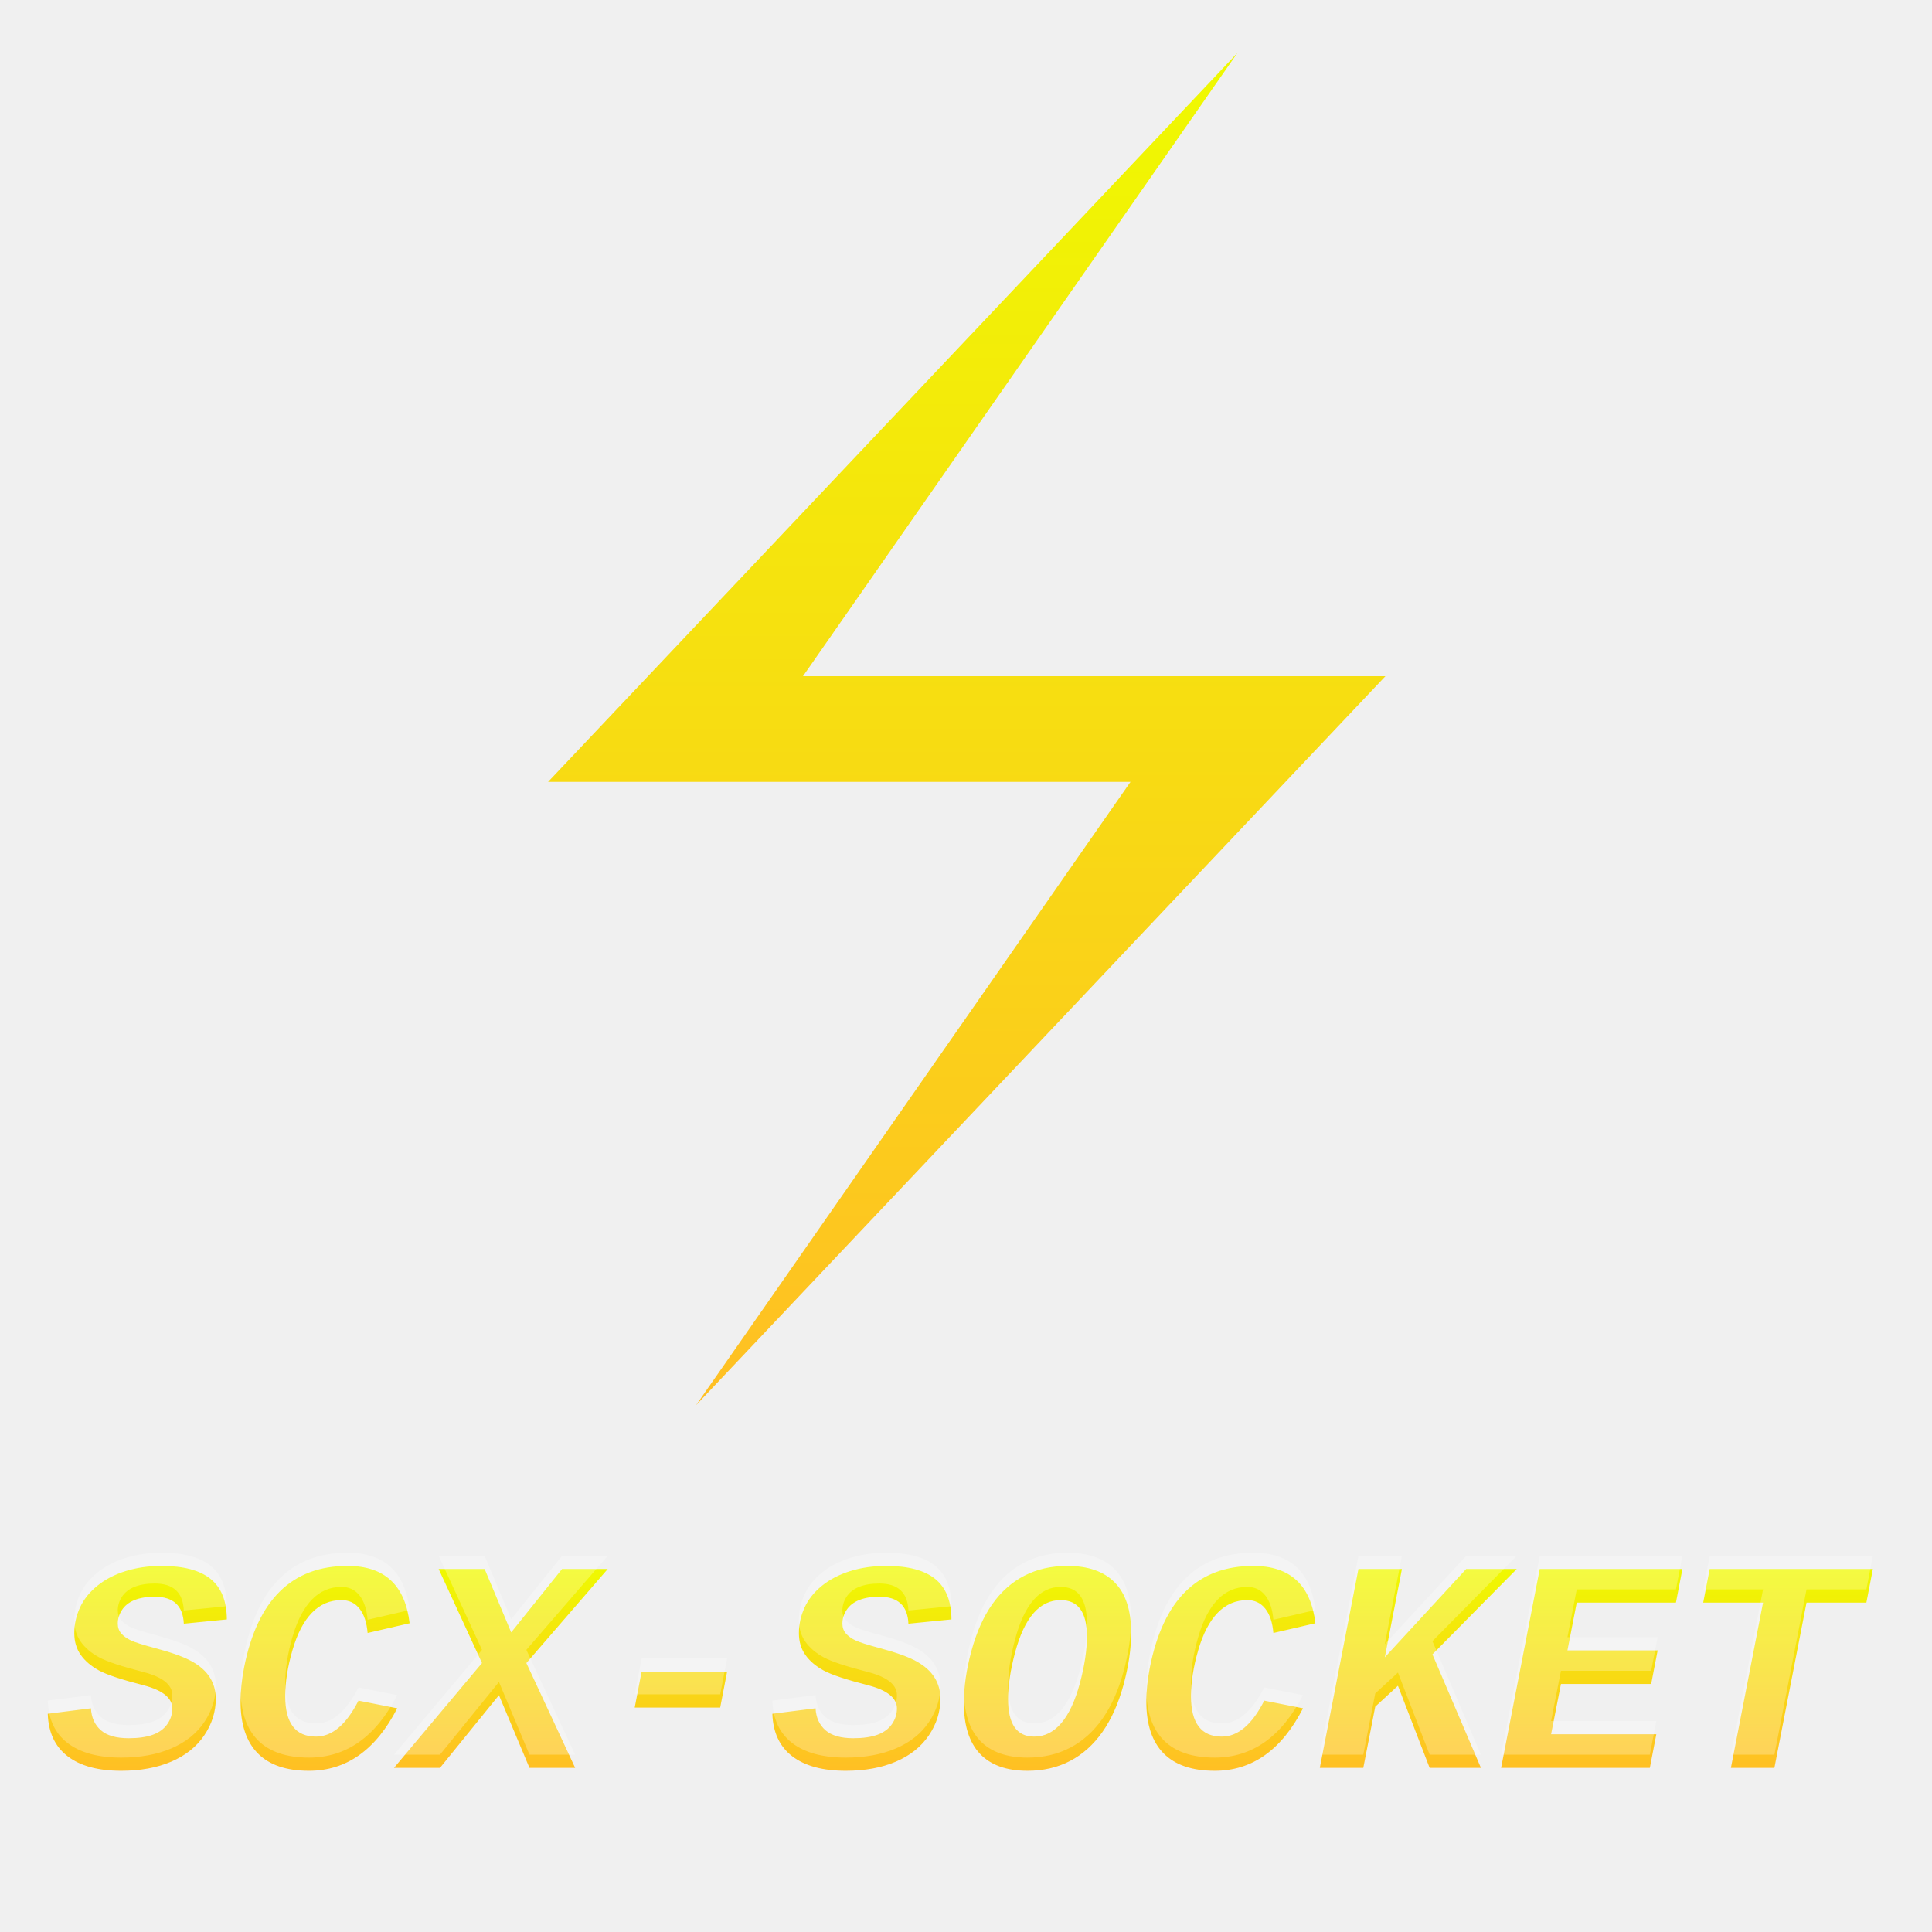
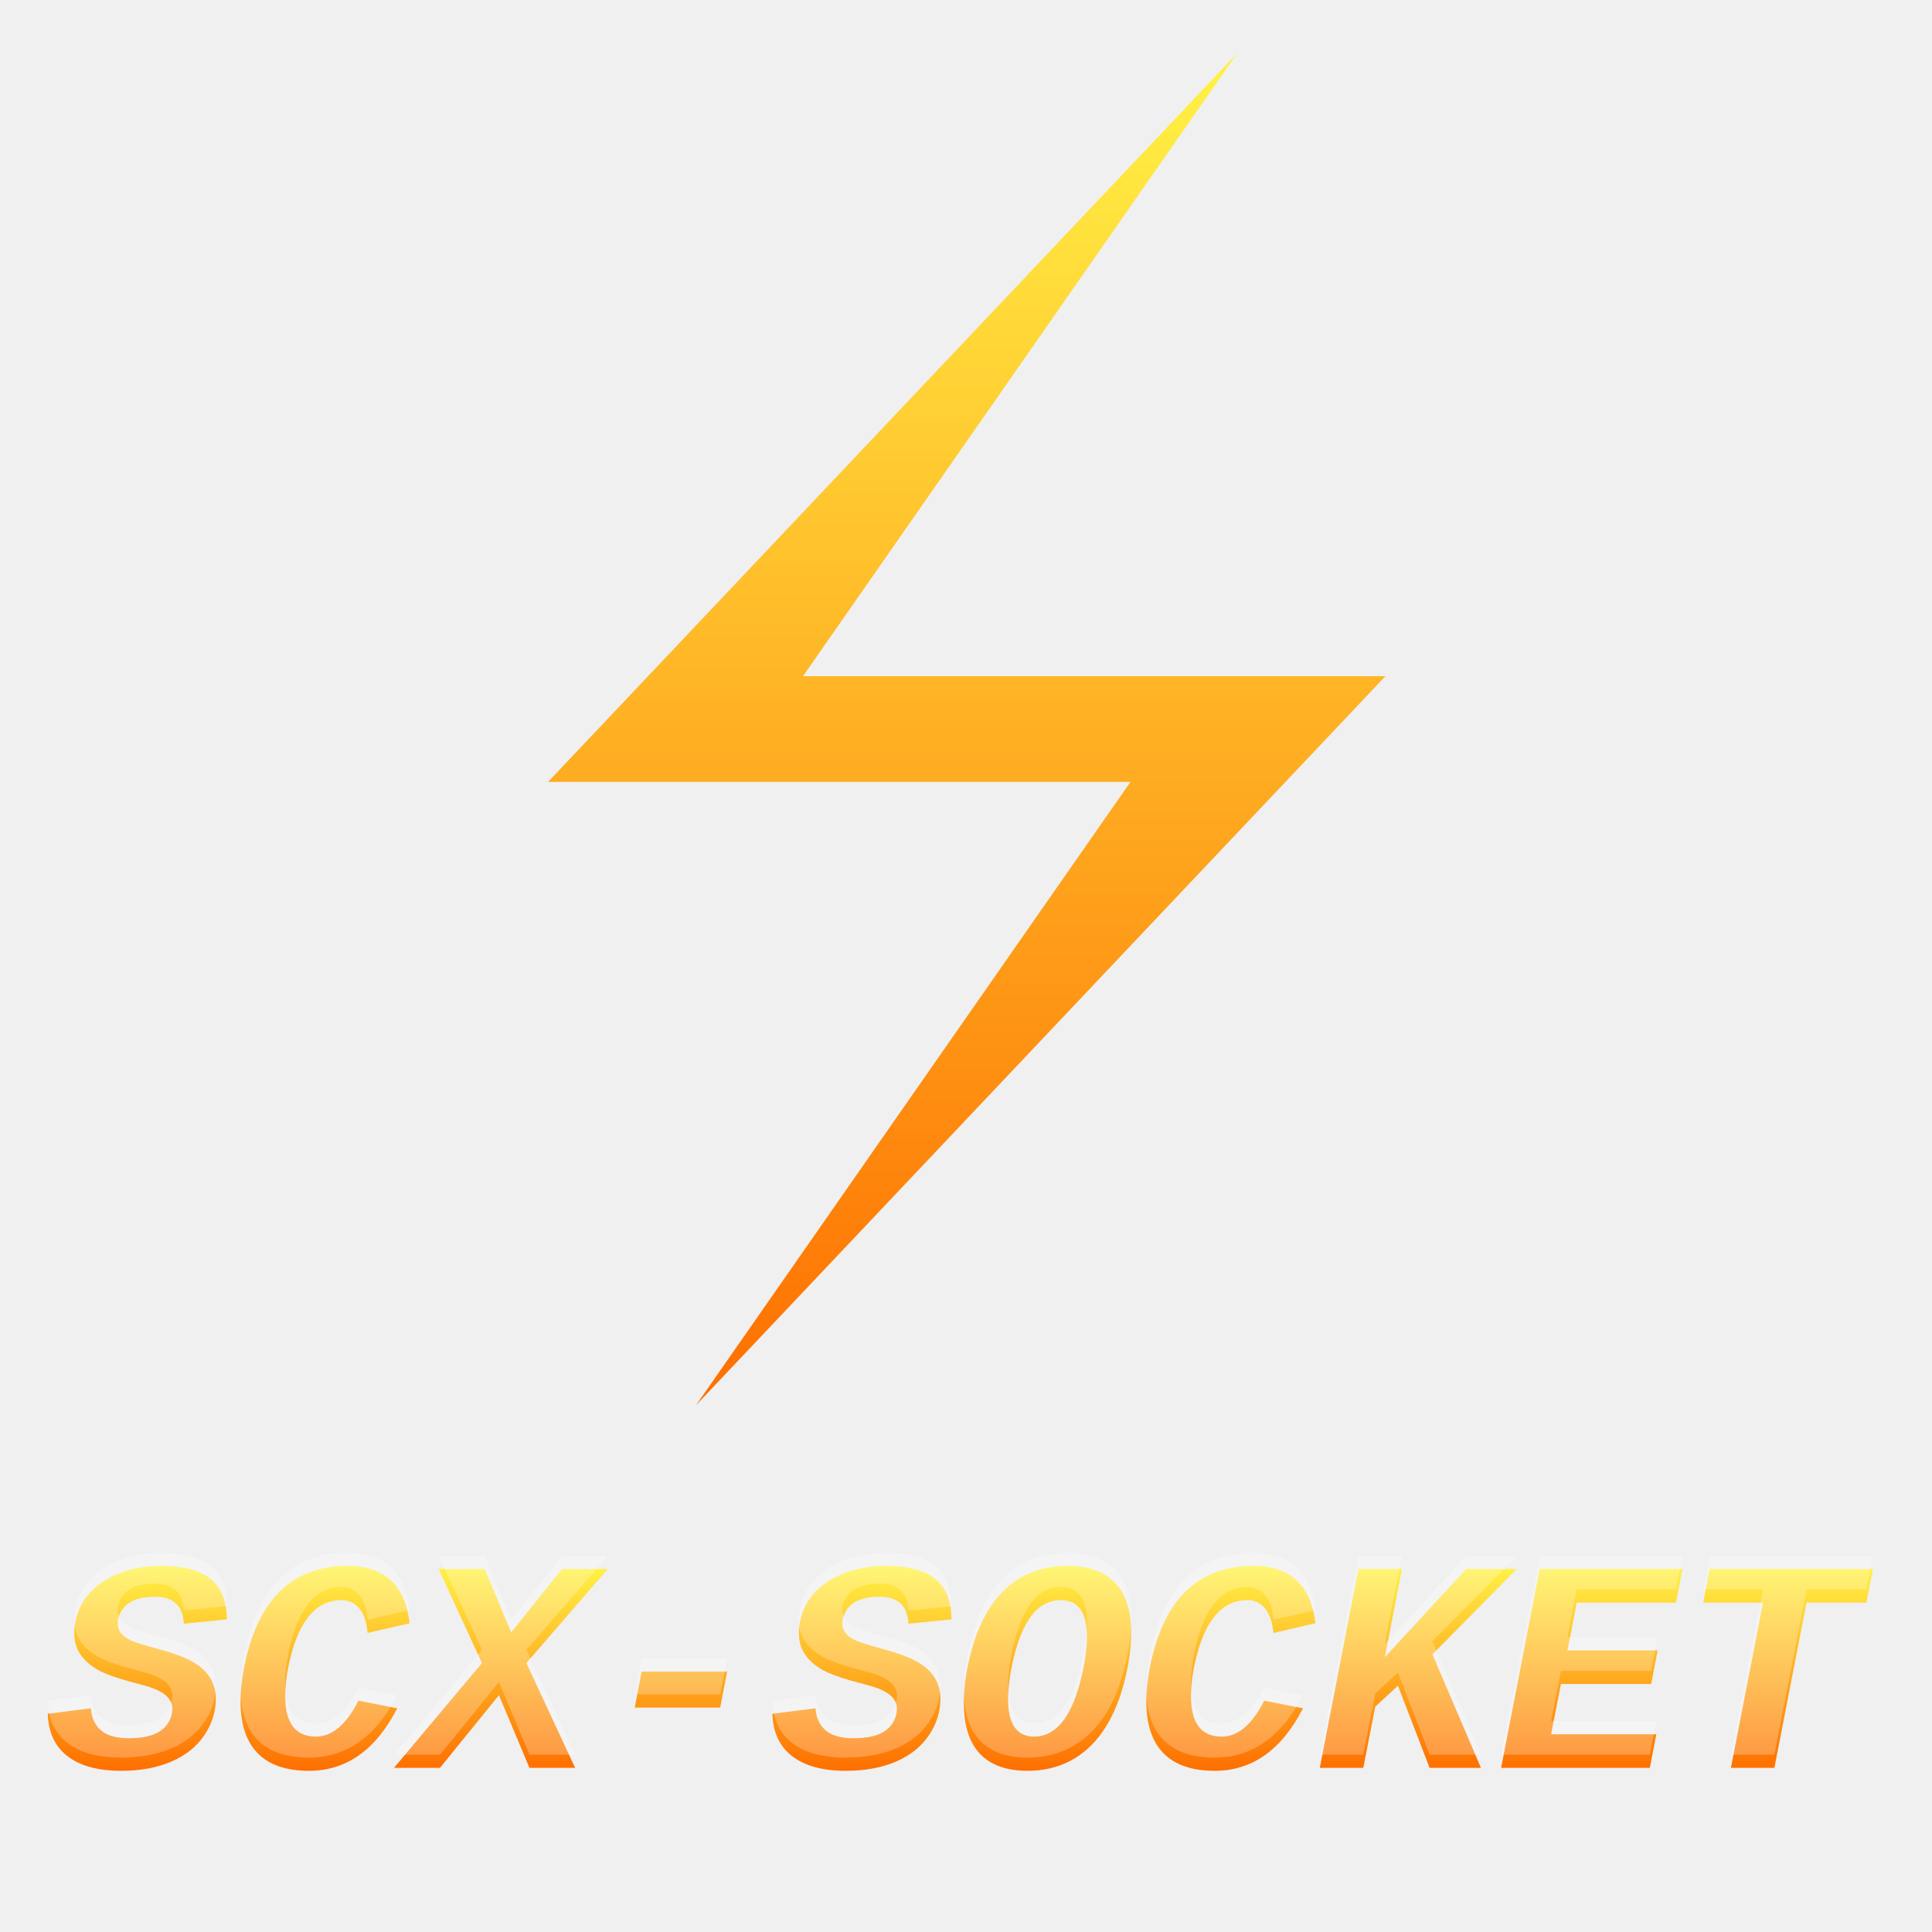
<svg xmlns="http://www.w3.org/2000/svg" width="1024" height="1024" viewBox="0 0 1024 1024">
  <polygon points="717,0 195,552 636,552 307,1024 829,472 388,472" fill="url(#myGradient)" transform="scale(0.7) translate(220,40)" />
  <text font-style="italic" font-weight="bold" font-family="'Courier New'" font-size="160" y="937" x="25" fill="url(#myGradient)">
        SCX-SOCKET
    </text>
  <text font-style="italic" font-weight="bold" font-family="'Courier New'" font-size="160" y="930" x="25" fill="#ffffff" opacity="0.25">
        SCX-SOCKET
    </text>
  <defs>
    <linearGradient id="myGradient" gradientTransform="rotate(90)">
-       <stop offset="0%" stop-color="#EFFA00" />
-       <stop offset="100%" stop-color="#ffbf24" />
+       <stop offset="0%" stop-color="#FFF346" />
+       <stop offset="100%" stop-color="#FE6E00" />
    </linearGradient>
  </defs>
</svg>
